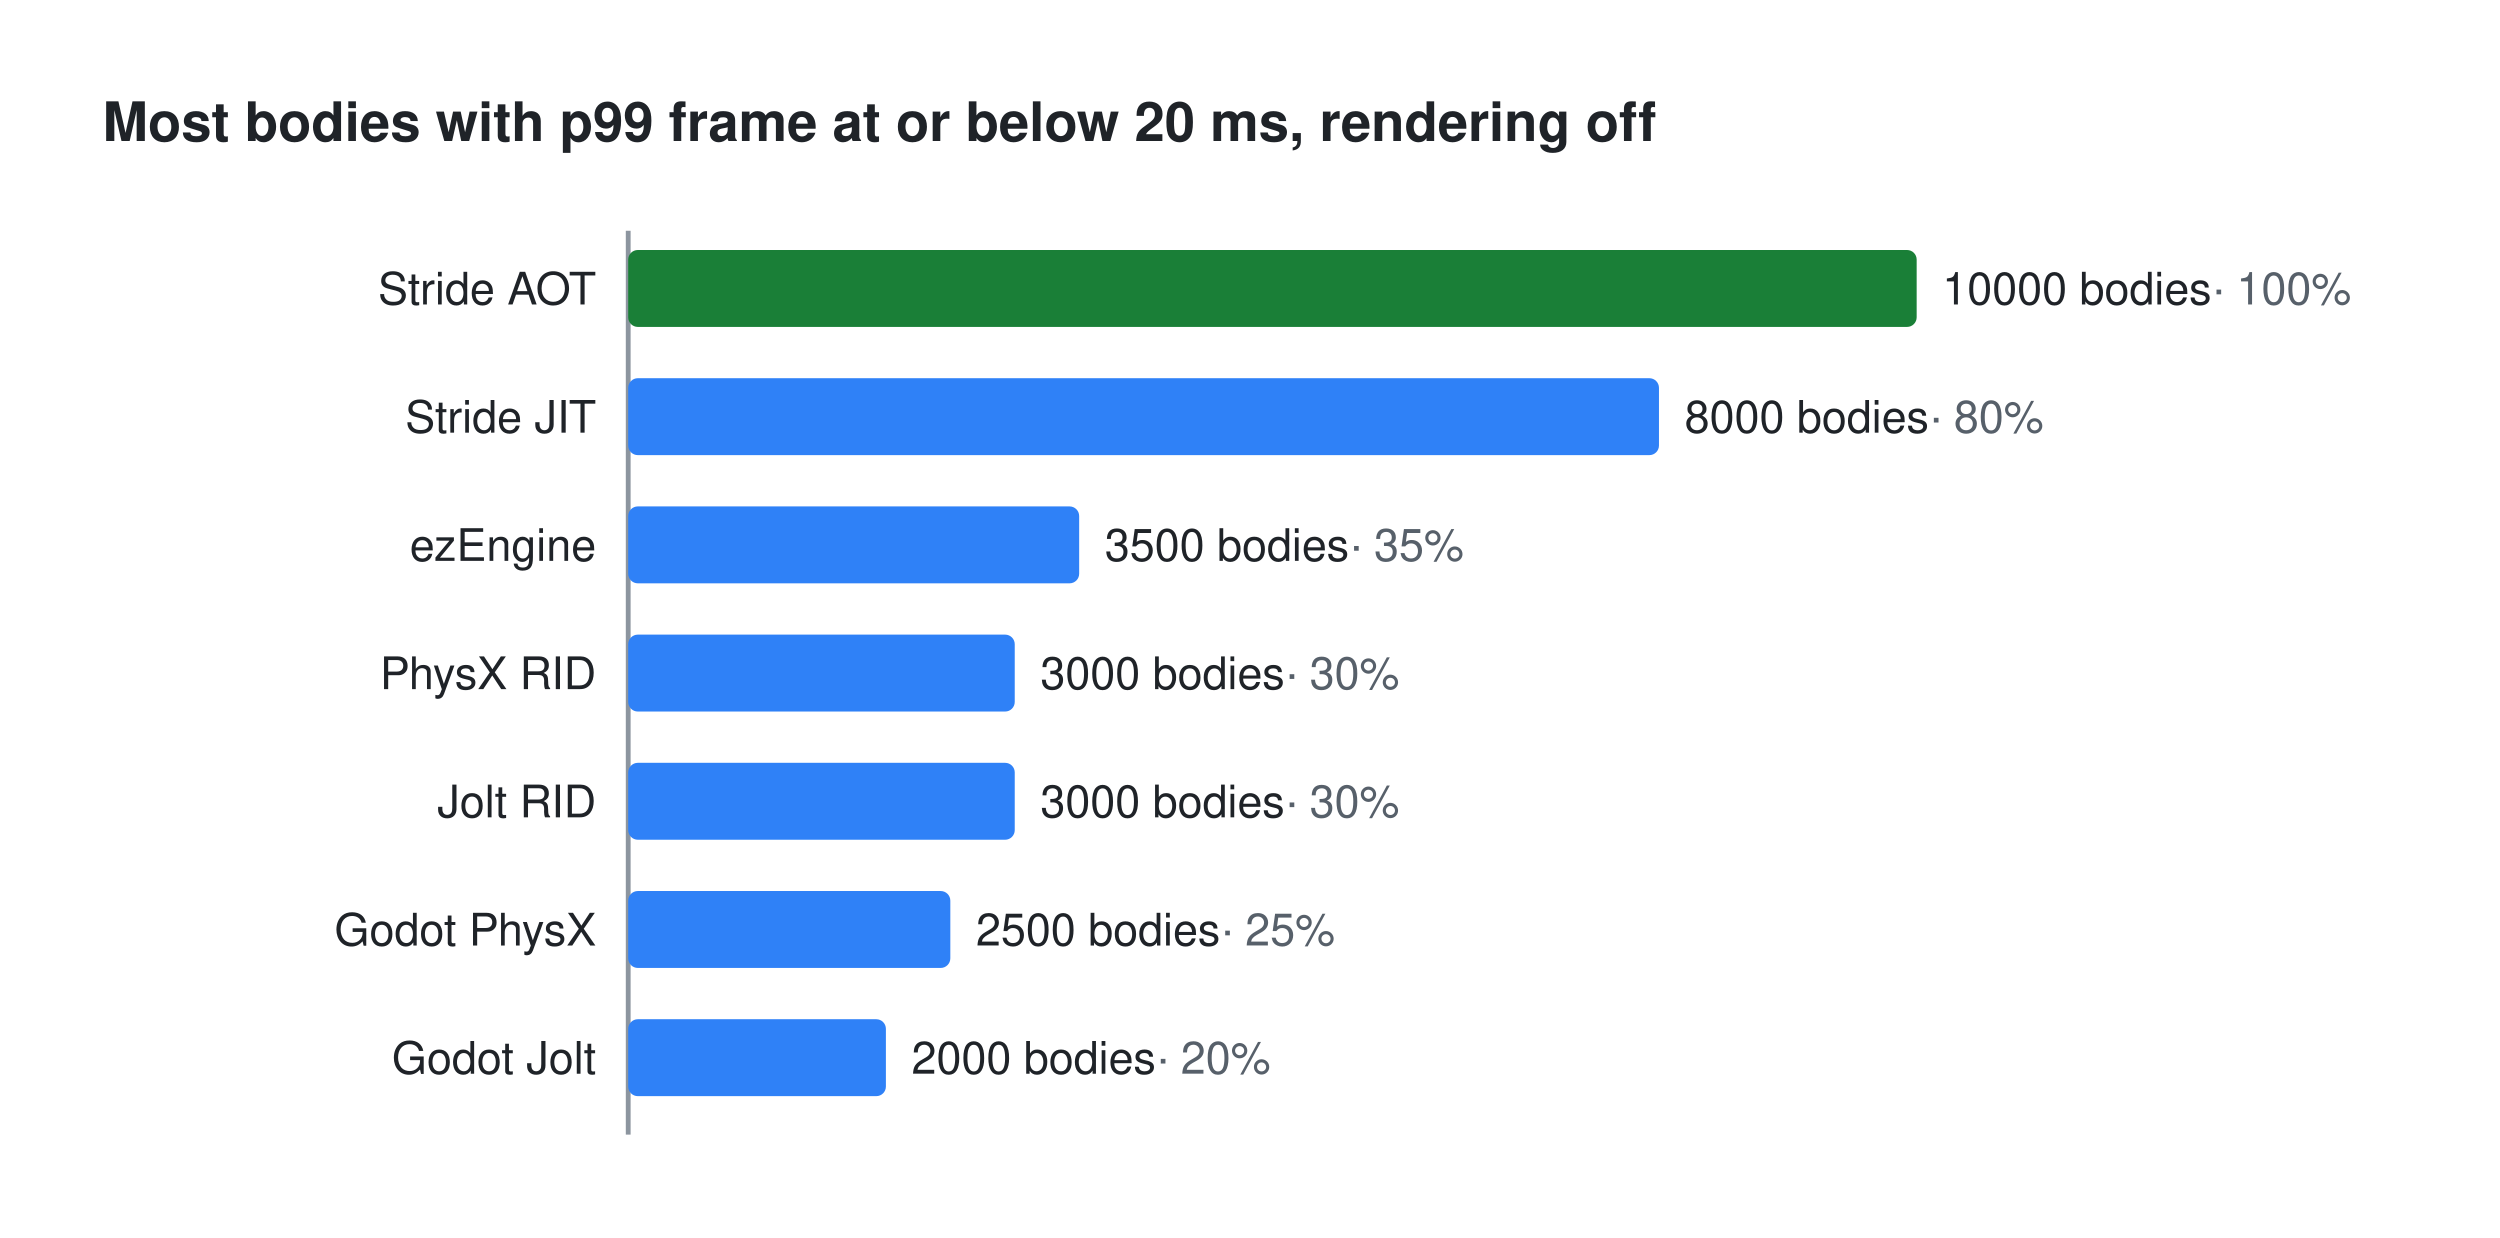
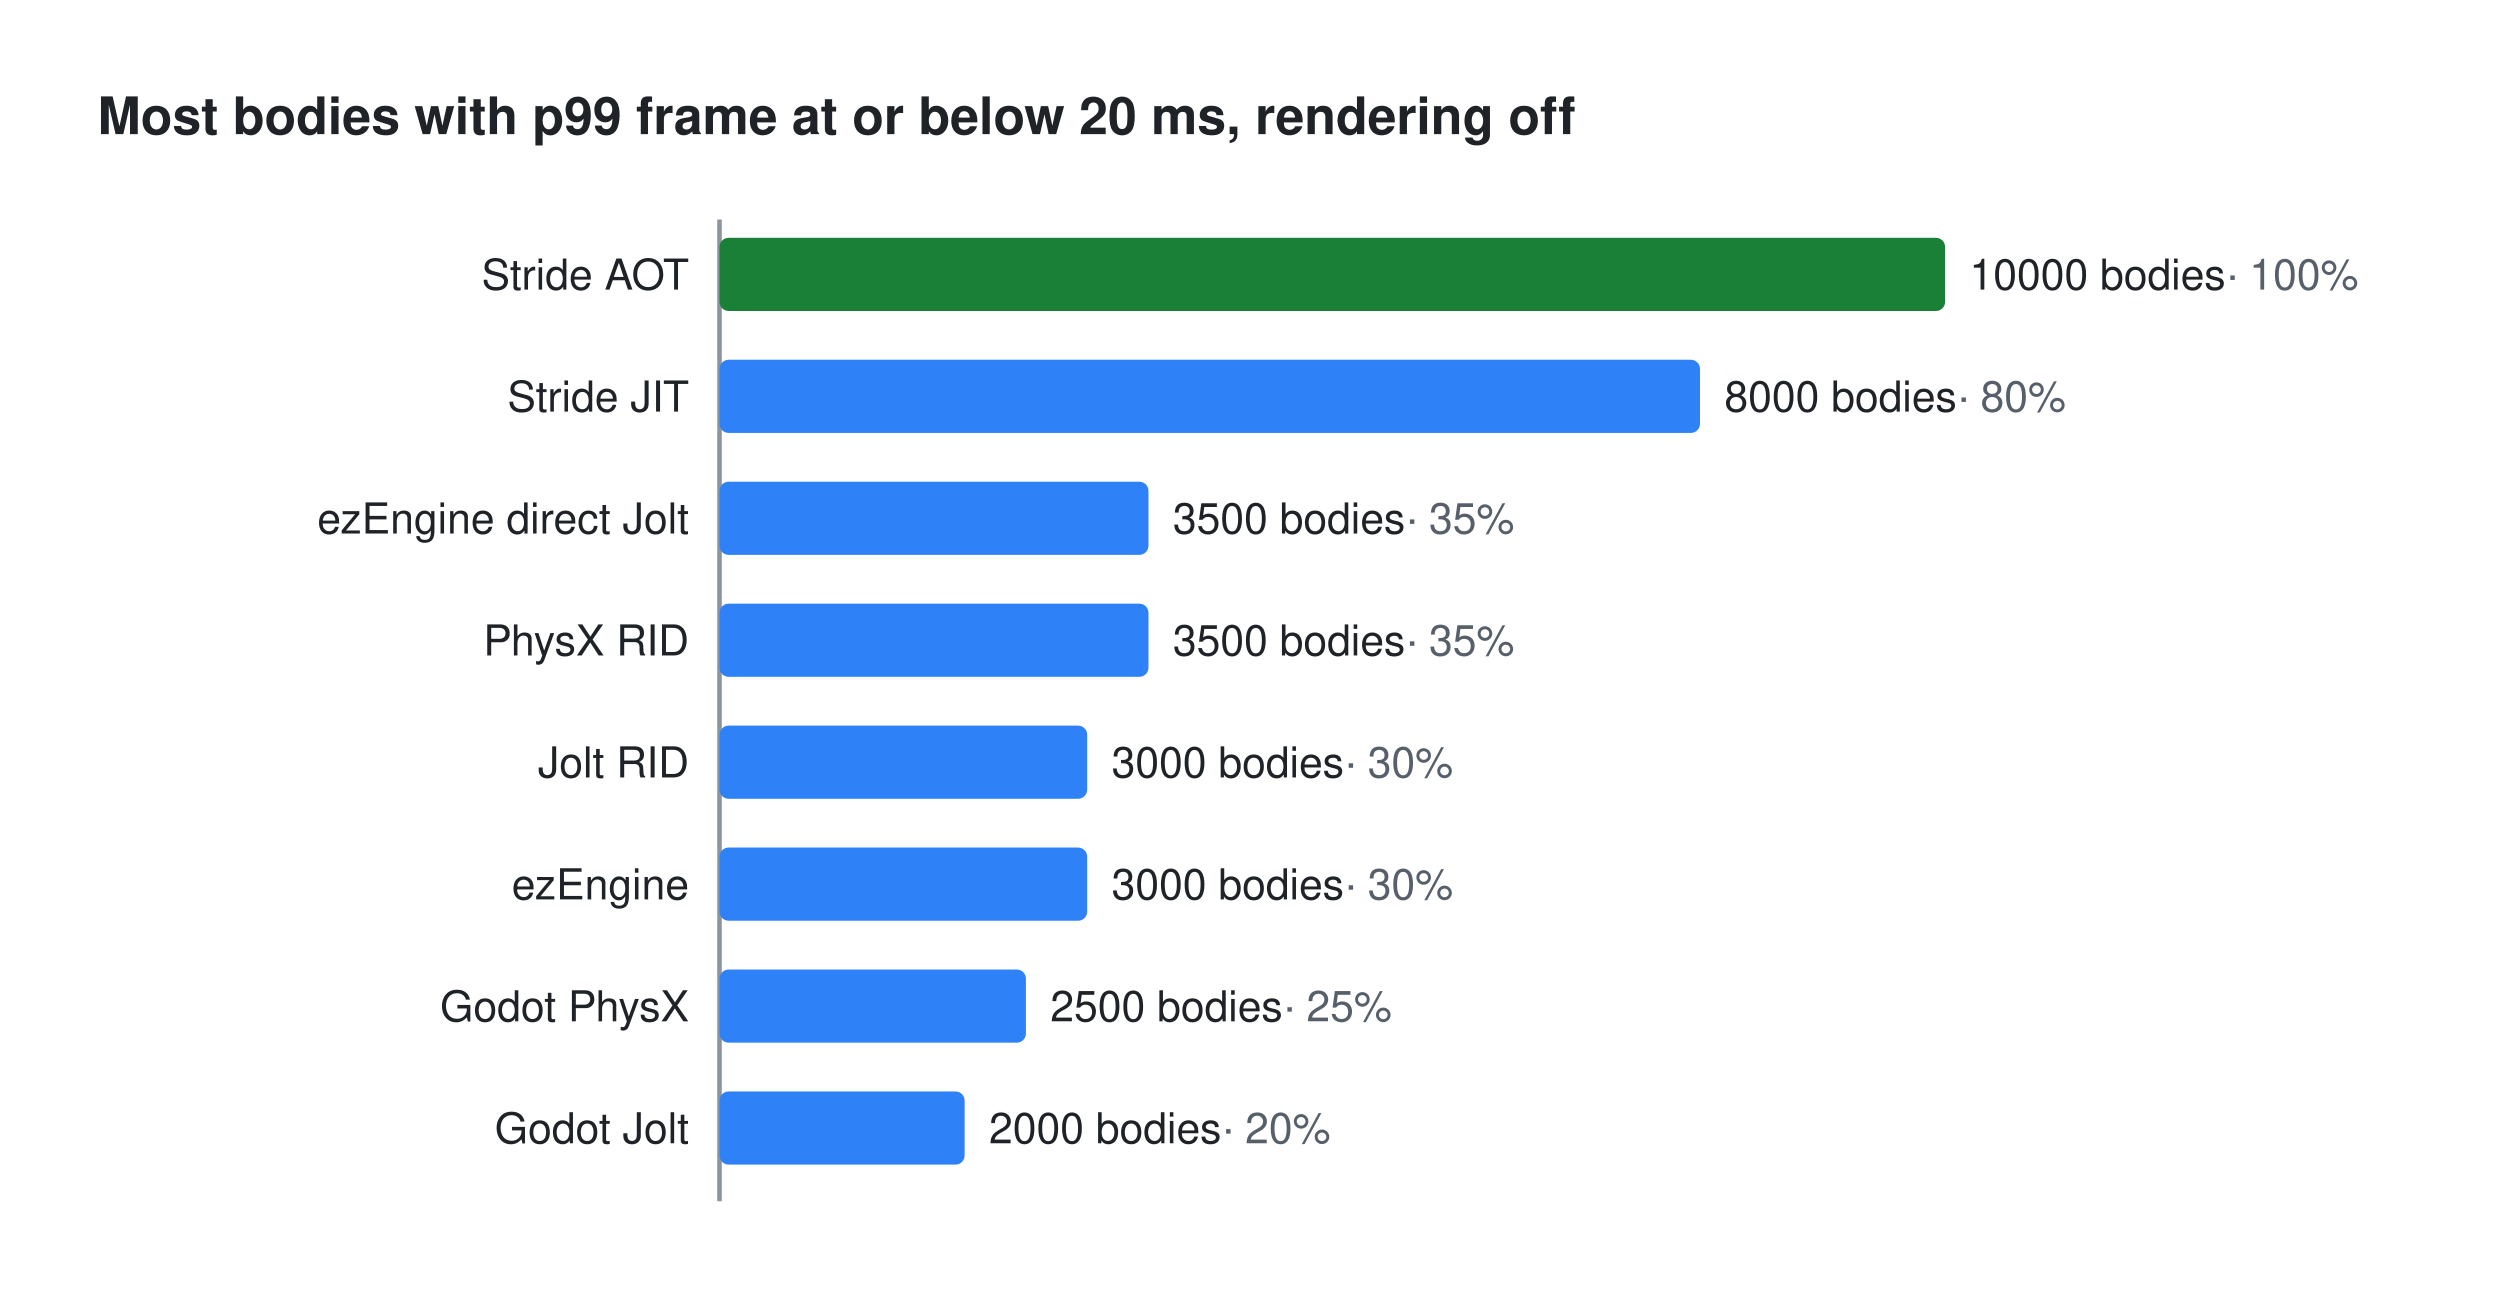
- <svg xmlns="http://www.w3.org/2000/svg" width="780" height="386" viewBox="0 0 780 386" font-family="Segoe UI, Helvetica, Arial, sans-serif">
+ <svg xmlns="http://www.w3.org/2000/svg" width="820" height="426" viewBox="0 0 820 426" font-family="Segoe UI, Helvetica, Arial, sans-serif">
  <style>.t{fill:#1f2328}.m{fill:#57606a}.ax{stroke:#8c959f}.bar{fill:#2f81f7}.best{fill:#1a7f37}@media (prefers-color-scheme:dark){.t{fill:#e6edf3}.m{fill:#9198a1}.ax{stroke:#6e7681}.best{fill:#3fb950}}</style>
  <text x="32" y="44" font-size="17" font-weight="600" class="t">Most bodies with p99 frame at or below 20 ms, rendering off</text>
-   <line x1="196" y1="72" x2="196" y2="354" class="ax" stroke-width="1.5" />
-   <text x="186" y="95" font-size="14" text-anchor="end" class="t">Stride AOT</text>
-   <rect x="196" y="78" width="402.0" height="24" rx="3" class="best" />
-   <text x="606.0" y="95" font-size="14" class="t">10000 bodies<tspan class="m"> · 100%</tspan>
+   <line x1="236" y1="72" x2="236" y2="394" class="ax" stroke-width="1.5" />
+   <text x="226" y="95" font-size="14" text-anchor="end" class="t">Stride AOT</text>
+   <rect x="236" y="78" width="402.0" height="24" rx="3" class="best" />
+   <text x="646.0" y="95" font-size="14" class="t">10000 bodies<tspan class="m"> · 100%</tspan>
  </text>
-   <text x="186" y="135" font-size="14" text-anchor="end" class="t">Stride JIT</text>
-   <rect x="196" y="118" width="321.6" height="24" rx="3" class="bar" />
-   <text x="525.6" y="135" font-size="14" class="t">8000 bodies<tspan class="m"> · 80%</tspan>
+   <text x="226" y="135" font-size="14" text-anchor="end" class="t">Stride JIT</text>
+   <rect x="236" y="118" width="321.6" height="24" rx="3" class="bar" />
+   <text x="565.6" y="135" font-size="14" class="t">8000 bodies<tspan class="m"> · 80%</tspan>
  </text>
-   <text x="186" y="175" font-size="14" text-anchor="end" class="t">ezEngine</text>
-   <rect x="196" y="158" width="140.7" height="24" rx="3" class="bar" />
-   <text x="344.7" y="175" font-size="14" class="t">3500 bodies<tspan class="m"> · 35%</tspan>
+   <text x="226" y="175" font-size="14" text-anchor="end" class="t">ezEngine direct Jolt</text>
+   <rect x="236" y="158" width="140.7" height="24" rx="3" class="bar" />
+   <text x="384.7" y="175" font-size="14" class="t">3500 bodies<tspan class="m"> · 35%</tspan>
  </text>
-   <text x="186" y="215" font-size="14" text-anchor="end" class="t">PhysX RID</text>
-   <rect x="196" y="198" width="120.6" height="24" rx="3" class="bar" />
-   <text x="324.6" y="215" font-size="14" class="t">3000 bodies<tspan class="m"> · 30%</tspan>
+   <text x="226" y="215" font-size="14" text-anchor="end" class="t">PhysX RID</text>
+   <rect x="236" y="198" width="140.7" height="24" rx="3" class="bar" />
+   <text x="384.7" y="215" font-size="14" class="t">3500 bodies<tspan class="m"> · 35%</tspan>
  </text>
-   <text x="186" y="255" font-size="14" text-anchor="end" class="t">Jolt RID</text>
-   <rect x="196" y="238" width="120.6" height="24" rx="3" class="bar" />
-   <text x="324.6" y="255" font-size="14" class="t">3000 bodies<tspan class="m"> · 30%</tspan>
+   <text x="226" y="255" font-size="14" text-anchor="end" class="t">Jolt RID</text>
+   <rect x="236" y="238" width="120.6" height="24" rx="3" class="bar" />
+   <text x="364.6" y="255" font-size="14" class="t">3000 bodies<tspan class="m"> · 30%</tspan>
  </text>
-   <text x="186" y="295" font-size="14" text-anchor="end" class="t">Godot PhysX</text>
-   <rect x="196" y="278" width="100.5" height="24" rx="3" class="bar" />
-   <text x="304.5" y="295" font-size="14" class="t">2500 bodies<tspan class="m"> · 25%</tspan>
+   <text x="226" y="295" font-size="14" text-anchor="end" class="t">ezEngine</text>
+   <rect x="236" y="278" width="120.6" height="24" rx="3" class="bar" />
+   <text x="364.6" y="295" font-size="14" class="t">3000 bodies<tspan class="m"> · 30%</tspan>
  </text>
-   <text x="186" y="335" font-size="14" text-anchor="end" class="t">Godot Jolt</text>
-   <rect x="196" y="318" width="80.4" height="24" rx="3" class="bar" />
-   <text x="284.4" y="335" font-size="14" class="t">2000 bodies<tspan class="m"> · 20%</tspan>
+   <text x="226" y="335" font-size="14" text-anchor="end" class="t">Godot PhysX</text>
+   <rect x="236" y="318" width="100.5" height="24" rx="3" class="bar" />
+   <text x="344.5" y="335" font-size="14" class="t">2500 bodies<tspan class="m"> · 25%</tspan>
+   </text>
+   <text x="226" y="375" font-size="14" text-anchor="end" class="t">Godot Jolt</text>
+   <rect x="236" y="358" width="80.4" height="24" rx="3" class="bar" />
+   <text x="324.4" y="375" font-size="14" class="t">2000 bodies<tspan class="m"> · 20%</tspan>
  </text>
</svg>
